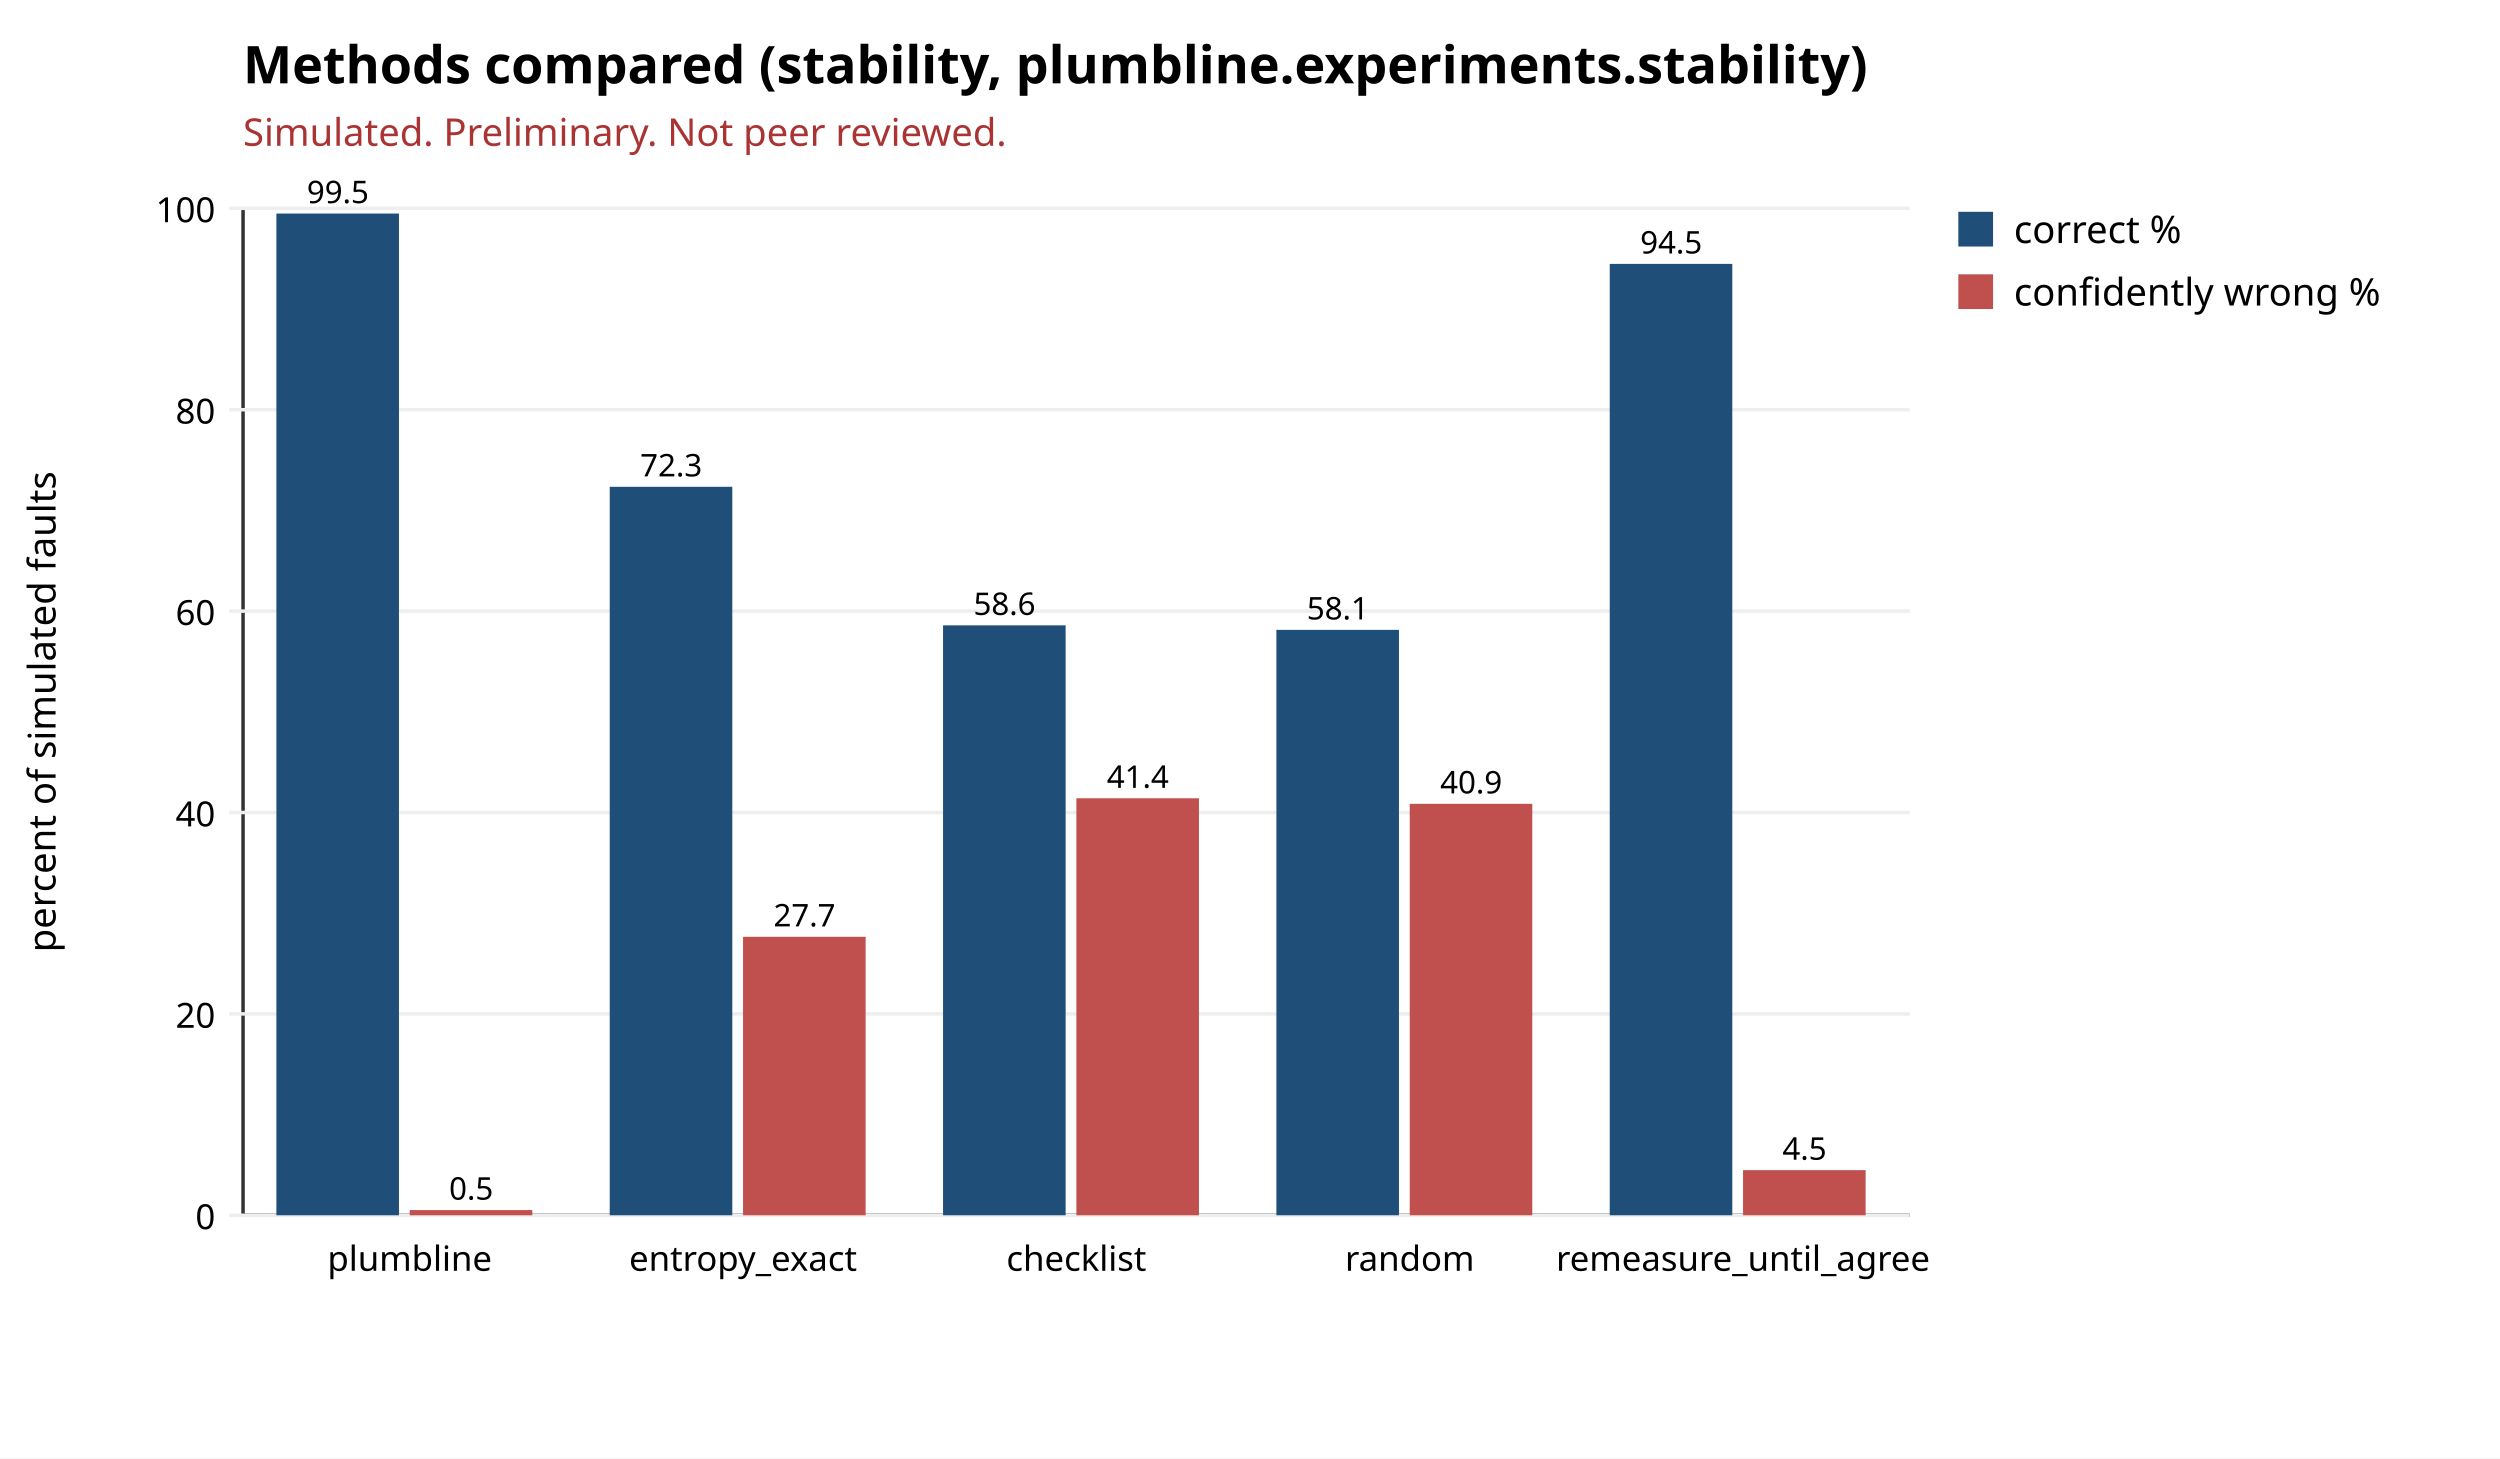
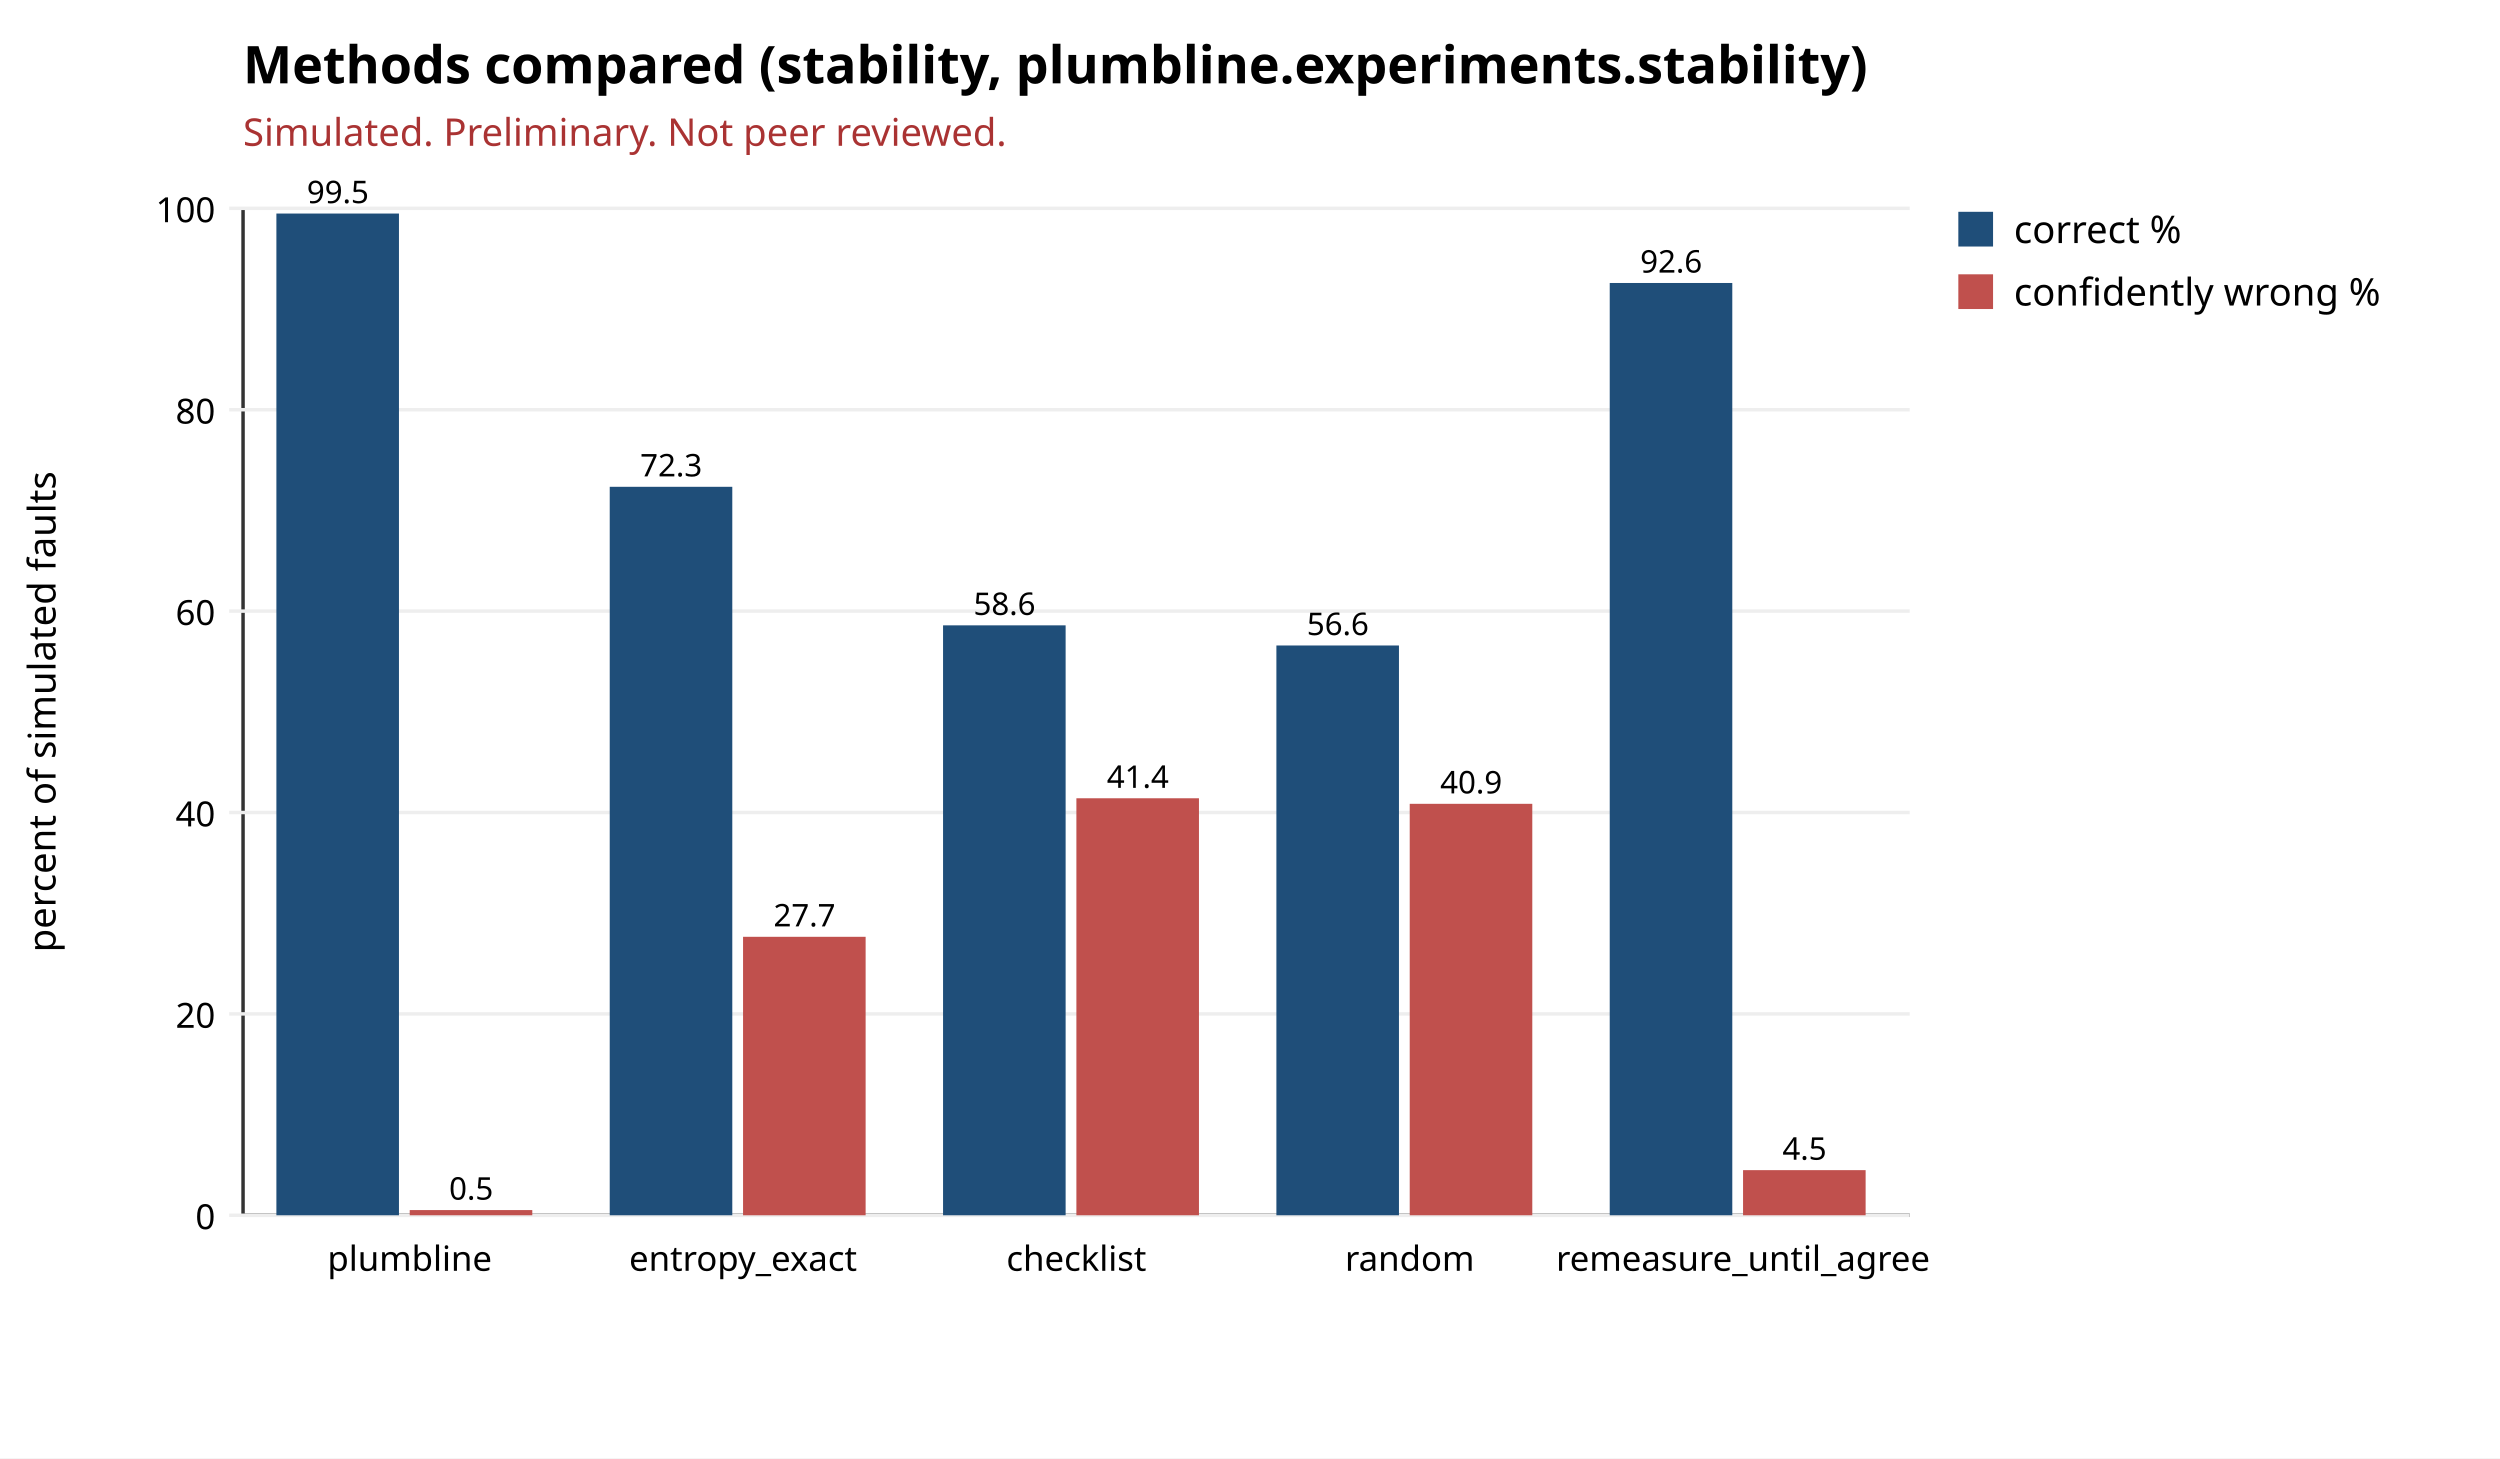
<svg xmlns="http://www.w3.org/2000/svg" width="720" height="420" viewBox="0 0 720 420" role="img" aria-label="Methods compared (stability, plumbline.experiments.stability)">
  <rect width="720" height="420" fill="white" />
  <text x="70.0" y="24.0" font-size="15" text-anchor="start" font-family="system-ui, sans-serif" font-weight="600">Methods compared (stability, plumbline.experiments.stability)</text>
  <text x="70.0" y="42.0" font-size="11" text-anchor="start" font-family="system-ui, sans-serif" fill="#a33">Simulated. Preliminary. Not peer reviewed.</text>
  <line x1="70" y1="350" x2="550" y2="350" stroke="#333" />
  <line x1="70" y1="60" x2="70" y2="350" stroke="#333" />
  <line x1="66" y1="350.0" x2="550" y2="350.0" stroke="#eee" />
  <text x="62.0" y="354.0" font-size="10" text-anchor="end" font-family="system-ui, sans-serif">0</text>
  <line x1="66" y1="292.0" x2="550" y2="292.0" stroke="#eee" />
  <text x="62.0" y="296.0" font-size="10" text-anchor="end" font-family="system-ui, sans-serif">20</text>
  <line x1="66" y1="234.0" x2="550" y2="234.0" stroke="#eee" />
  <text x="62.0" y="238.0" font-size="10" text-anchor="end" font-family="system-ui, sans-serif">40</text>
  <line x1="66" y1="176.0" x2="550" y2="176.0" stroke="#eee" />
  <text x="62.0" y="180.0" font-size="10" text-anchor="end" font-family="system-ui, sans-serif">60</text>
  <line x1="66" y1="118.0" x2="550" y2="118.0" stroke="#eee" />
  <text x="62.0" y="122.0" font-size="10" text-anchor="end" font-family="system-ui, sans-serif">80</text>
  <line x1="66" y1="60.0" x2="550" y2="60.0" stroke="#eee" />
  <text x="62.0" y="64.0" font-size="10" text-anchor="end" font-family="system-ui, sans-serif">100</text>
  <text x="16.0" y="205.0" font-size="11" text-anchor="middle" font-family="system-ui, sans-serif" transform="rotate(-90 16 205.0)">percent of simulated faults</text>
  <rect x="79.6" y="61.5" width="35.3" height="288.5" fill="#1f4e79" />
  <text x="97.3" y="58.5" font-size="9" text-anchor="middle" font-family="system-ui, sans-serif">99.5</text>
  <rect x="175.6" y="140.2" width="35.3" height="209.8" fill="#1f4e79" />
  <text x="193.3" y="137.2" font-size="9" text-anchor="middle" font-family="system-ui, sans-serif">72.3</text>
  <rect x="271.6" y="180.1" width="35.3" height="169.9" fill="#1f4e79" />
  <text x="289.3" y="177.1" font-size="9" text-anchor="middle" font-family="system-ui, sans-serif">58.6</text>
-   <rect x="367.6" y="181.4" width="35.3" height="168.6" fill="#1f4e79" />
-   <text x="385.3" y="178.4" font-size="9" text-anchor="middle" font-family="system-ui, sans-serif">58.1</text>
-   <rect x="463.6" y="76.0" width="35.3" height="274.0" fill="#1f4e79" />
-   <text x="481.3" y="73.0" font-size="9" text-anchor="middle" font-family="system-ui, sans-serif">94.5</text>
+   <rect x="367.6" y="185.9" width="35.3" height="164.1" fill="#1f4e79" />
+   <text x="385.3" y="182.9" font-size="9" text-anchor="middle" font-family="system-ui, sans-serif">56.6</text>
+   <rect x="463.6" y="81.5" width="35.3" height="268.5" fill="#1f4e79" />
+   <text x="481.3" y="78.5" font-size="9" text-anchor="middle" font-family="system-ui, sans-serif">92.6</text>
  <rect x="118.0" y="348.5" width="35.3" height="1.5" fill="#c0504d" />
  <text x="135.7" y="345.5" font-size="9" text-anchor="middle" font-family="system-ui, sans-serif">0.5</text>
  <rect x="214.0" y="269.8" width="35.3" height="80.2" fill="#c0504d" />
  <text x="231.7" y="266.8" font-size="9" text-anchor="middle" font-family="system-ui, sans-serif">27.7</text>
  <rect x="310.0" y="229.9" width="35.3" height="120.1" fill="#c0504d" />
  <text x="327.7" y="226.9" font-size="9" text-anchor="middle" font-family="system-ui, sans-serif">41.4</text>
  <rect x="406.0" y="231.5" width="35.3" height="118.5" fill="#c0504d" />
  <text x="423.7" y="228.5" font-size="9" text-anchor="middle" font-family="system-ui, sans-serif">40.9</text>
  <rect x="502.0" y="337.0" width="35.3" height="13.0" fill="#c0504d" />
  <text x="519.7" y="334.0" font-size="9" text-anchor="middle" font-family="system-ui, sans-serif">4.5</text>
  <text x="118.0" y="366.0" font-size="10" text-anchor="middle" font-family="system-ui, sans-serif">plumbline</text>
  <text x="214.0" y="366.0" font-size="10" text-anchor="middle" font-family="system-ui, sans-serif">entropy_exact</text>
  <text x="310.0" y="366.0" font-size="10" text-anchor="middle" font-family="system-ui, sans-serif">checklist</text>
  <text x="406.0" y="366.0" font-size="10" text-anchor="middle" font-family="system-ui, sans-serif">random</text>
  <text x="502.0" y="366.0" font-size="10" text-anchor="middle" font-family="system-ui, sans-serif">remeasure_until_agree</text>
  <rect x="564" y="61" width="10" height="10" fill="#1f4e79" />
  <text x="580.0" y="70.0" font-size="11" text-anchor="start" font-family="system-ui, sans-serif">correct %</text>
  <rect x="564" y="79" width="10" height="10" fill="#c0504d" />
  <text x="580.0" y="88.0" font-size="11" text-anchor="start" font-family="system-ui, sans-serif">confidently wrong %</text>
</svg>
